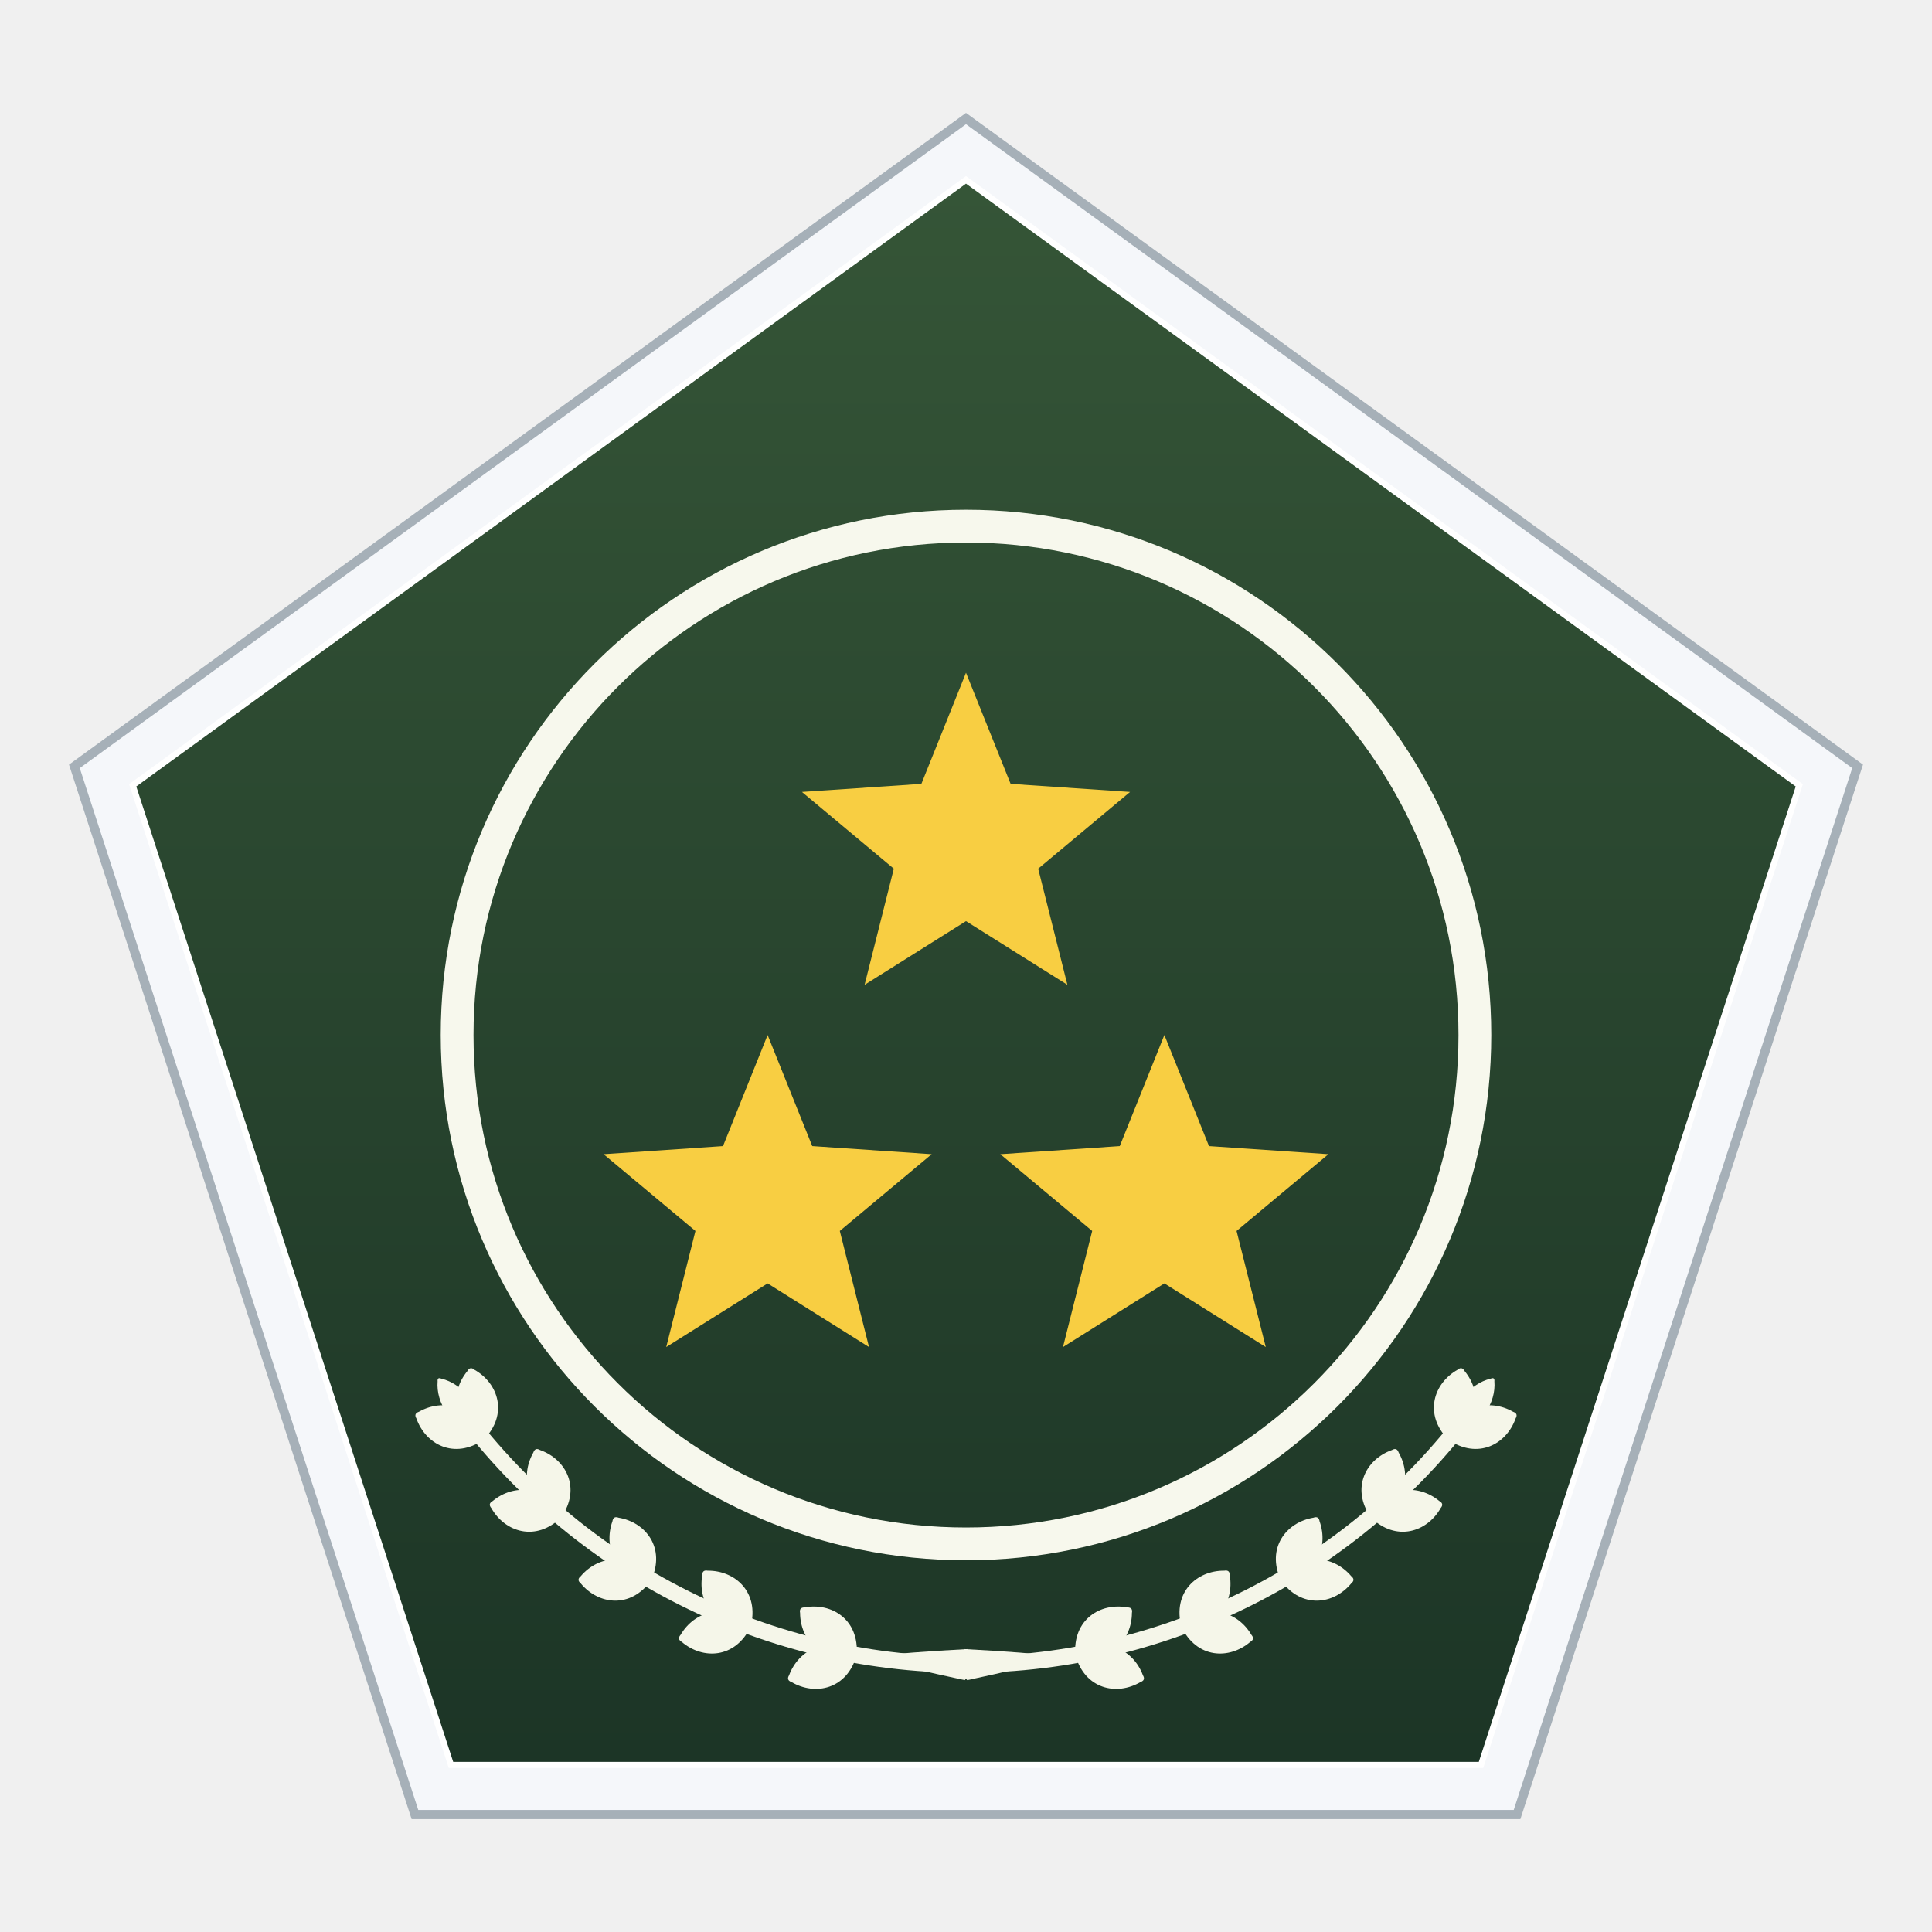
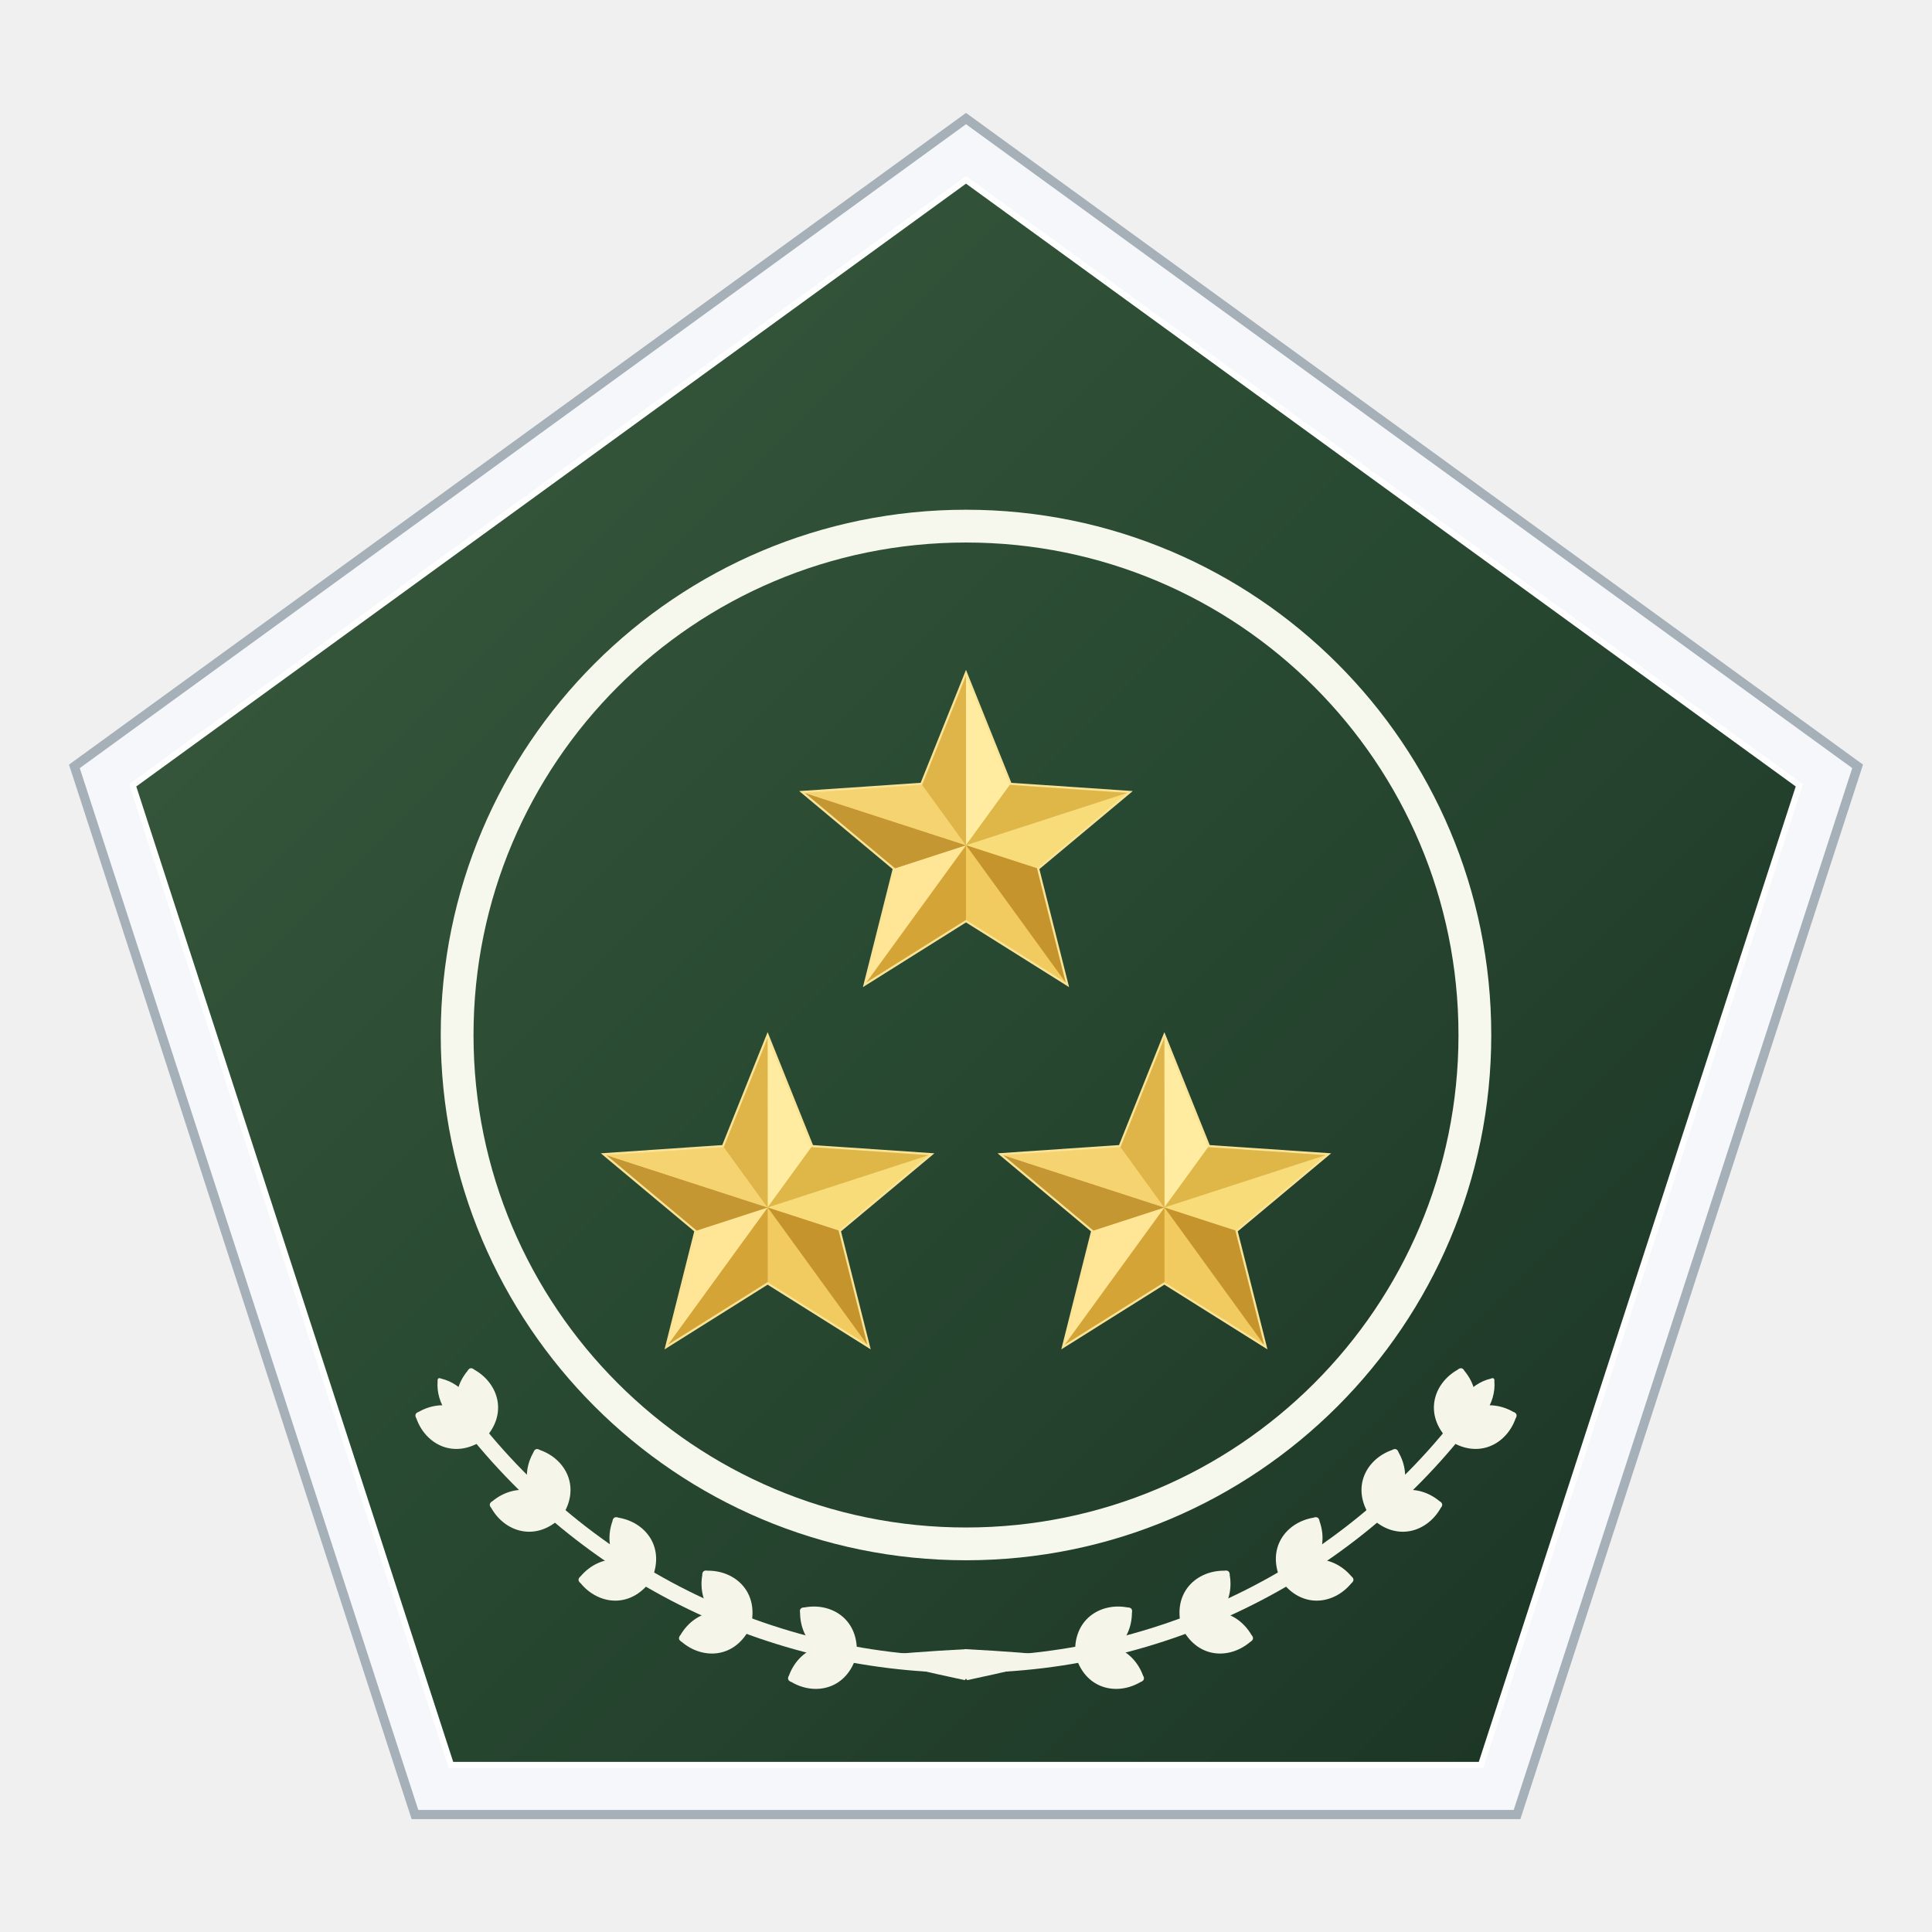
<svg xmlns="http://www.w3.org/2000/svg" viewBox="0 0 224 224" width="896" height="896">
  <defs>
    <linearGradient id="steel" x1="0" y1="0" x2="1" y2="1" gradientUnits="objectBoundingBox">
      <stop offset="0" stop-color="#fafcfd" />
      <stop offset=".28" stop-color="#b3bdc6" />
      <stop offset=".5" stop-color="#f4f7fa" />
      <stop offset=".72" stop-color="#8a959f" />
      <stop offset="1" stop-color="#dfe6ec" />
    </linearGradient>
    <linearGradient id="silverFace" x1="0" y1="0" x2="0.85" y2="1">
      <stop stop-color="#ffffff" />
      <stop offset=".48" stop-color="#e0e7ed" />
      <stop offset="1" stop-color="#a9b4bf" />
    </linearGradient>
    <linearGradient id="silverDark" x1="0" y1="0" x2="1" y2="1">
      <stop stop-color="#26313b" />
      <stop offset=".5" stop-color="#7e8a96" />
      <stop offset="1" stop-color="#1c252d" />
    </linearGradient>
-     <linearGradient id="charcoal" x1="0" y1="0" x2="0" y2="1">
-       <stop stop-color="#20252b" />
-       <stop offset="1" stop-color="#0c1015" />
+     <linearGradient id="academyBackground" gradientUnits="userSpaceOnUse" x1="0" y1="0" x2="224" y2="224">
+       <stop offset="0" stop-color="#eef3f6" />
+       <stop offset=".48" stop-color="#dce4eb" />
+       <stop offset="1" stop-color="#aebbc8" />
    </linearGradient>
-     <linearGradient id="army" x1="0" y1="0" x2="0" y2="1">
-       <stop stop-color="#355537" />
-       <stop offset="1" stop-color="#1c3526" />
+     <linearGradient id="charcoal" gradientUnits="userSpaceOnUse" x1="0" y1="0" x2="224" y2="224">
+       <stop offset="0" stop-color="#25323c" />
+       <stop offset=".48" stop-color="#182128" />
+       <stop offset="1" stop-color="#0c131b" />
    </linearGradient>
-     <linearGradient id="sapphire" x1="0" y1="0" x2="0" y2="1">
-       <stop stop-color="#123b61" />
-       <stop offset="1" stop-color="#081f39" />
+     <linearGradient id="navy" gradientUnits="userSpaceOnUse" x1="0" y1="0" x2="224" y2="224">
+       <stop offset="0" stop-color="#263442" />
+       <stop offset=".48" stop-color="#172431" />
+       <stop offset="1" stop-color="#0d1722" />
    </linearGradient>
-     <linearGradient id="ruby" x1="0" y1="0" x2="0" y2="1">
-       <stop stop-color="#a72436" />
-       <stop offset="1" stop-color="#700d21" />
+     <linearGradient id="army" gradientUnits="userSpaceOnUse" x1="0" y1="0" x2="224" y2="224">
+       <stop offset="0" stop-color="#3f6041" />
+       <stop offset=".48" stop-color="#294a32" />
+       <stop offset="1" stop-color="#182e22" />
    </linearGradient>
-     <linearGradient id="obsidian" x1="0" y1="0" x2="0" y2="1">
-       <stop stop-color="#1e2225" />
-       <stop offset="1" stop-color="#070b0e" />
+     <linearGradient id="sapphire" gradientUnits="userSpaceOnUse" x1="0" y1="0" x2="224" y2="224">
+       <stop offset="0" stop-color="#20476b" />
+       <stop offset=".48" stop-color="#103451" />
+       <stop offset="1" stop-color="#091e34" />
    </linearGradient>
-     <linearGradient id="crimson" x1="0" y1="0" x2="0" y2="1">
-       <stop stop-color="#aa1830" />
-       <stop offset="1" stop-color="#5c091b" />
+     <linearGradient id="ruby" gradientUnits="userSpaceOnUse" x1="0" y1="0" x2="224" y2="224">
+       <stop offset="0" stop-color="#af3042" />
+       <stop offset=".48" stop-color="#8a1b30" />
+       <stop offset="1" stop-color="#620f22" />
+     </linearGradient>
+     <linearGradient id="obsidian" gradientUnits="userSpaceOnUse" x1="0" y1="0" x2="224" y2="224">
+       <stop offset="0" stop-color="#2d3439" />
+       <stop offset=".48" stop-color="#191f24" />
+       <stop offset="1" stop-color="#080d12" />
+     </linearGradient>
+     <linearGradient id="crimson" gradientUnits="userSpaceOnUse" x1="0" y1="0" x2="224" y2="224">
+       <stop offset="0" stop-color="#b62b3e" />
+       <stop offset=".48" stop-color="#8b172c" />
+       <stop offset="1" stop-color="#580e21" />
    </linearGradient>
    <linearGradient id="gold" x1="0" y1="0" x2=".8" y2="1">
      <stop stop-color="#fff0a7" />
      <stop offset=".35" stop-color="#f5d66d" />
      <stop offset=".7" stop-color="#dfaf3e" />
      <stop offset="1" stop-color="#b88124" />
    </linearGradient>
    <linearGradient id="supremeGold" x1="0" y1="0" x2="1" y2="1">
      <stop stop-color="#fff5b8" />
      <stop offset=".28" stop-color="#f8db75" />
      <stop offset=".6" stop-color="#eabd4b" />
      <stop offset="1" stop-color="#a7681c" />
    </linearGradient>
  </defs>
  <polygon points="112,13.09 216,88.651 176.276,210.91 47.724,210.91 8,88.651" fill="#a6b0b8" />
  <polygon points="112,14.402 214.752,89.056 175.504,209.848 48.496,209.848 9.248,89.056" fill="#f5f7fa" />
  <polygon points="112,20.417 209.032,90.915 171.969,204.983 52.031,204.983 14.968,90.915" fill="#ffffff" />
  <polygon points="112,21.292 208.2,91.185 171.455,204.275 52.545,204.275 15.8,91.185" fill="url(#army)" />
  <g data-laurel="mini" data-shared-root="112,193" transform="translate(0 8)">
    <g>
      <path d="M112,185 A73 73 0 0 1 52.202,153.871" fill="none" stroke="#f5f6e9" stroke-width="1.9" stroke-linecap="round" />
      <path d="M112.142,183.201 Q105.219,183.561 100.58,184.101 Q105.077,185.36 111.858,186.799 Q113.37,185.108 112.142,183.201Z" fill="#f5f6e9" data-branch-root="tapered" />
      <path d="M99.324 183.891 C99.641 179.768 96.424 177.783 93.293 178.366 Q92.634 178.361 92.763 179.007 C92.78 182.192 95.334 184.978 99.324 183.891Z" fill="#f5f6e9" />
      <path d="M99.324 183.891 C95.946 181.505 92.593 183.249 91.488 186.236 Q91.146 186.799 91.767 187.02 C94.51 188.638 98.212 187.874 99.324 183.891Z" fill="#f5f6e9" />
      <path d="M87.033 180.598 C88.061 176.592 85.237 174.079 82.053 174.109 Q81.405 173.99 81.419 174.649 C80.883 177.788 82.915 180.975 87.033 180.598Z" fill="#f5f6e9" />
      <path d="M87.033 180.598 C84.121 177.661 80.516 178.797 78.909 181.546 Q78.475 182.042 79.047 182.367 C81.467 184.437 85.246 184.327 87.033 180.598Z" fill="#f5f6e9" />
      <path d="M75.5 175.22 C77.208 171.454 74.864 168.489 71.722 167.965 Q71.105 167.736 71.005 168.387 C69.932 171.385 71.379 174.877 75.5 175.22Z" fill="#f5f6e9" />
      <path d="M75.5 175.22 C73.142 171.822 69.395 172.315 67.335 174.744 Q66.821 175.156 67.329 175.576 C69.353 178.035 73.093 178.582 75.5 175.22Z" fill="#f5f6e9" />
      <path d="M65.077 167.921 C67.413 164.509 65.619 161.182 62.616 160.121 Q62.048 159.788 61.836 160.411 C60.259 163.178 61.078 166.868 65.077 167.921Z" fill="#f5f6e9" />
      <path d="M65.077 167.921 C63.345 164.166 59.569 164 57.118 166.034 Q56.541 166.351 56.968 166.853 C58.534 169.626 62.122 170.814 65.077 167.921Z" fill="#f5f6e9" />
      <path d="M56.079 158.923 C58.972 155.969 57.783 152.381 55.01 150.815 Q54.509 150.388 54.192 150.965 C52.158 153.416 52.324 157.192 56.079 158.923Z" fill="#f5f6e9" />
      <path d="M56.079 158.923 C55.025 154.925 51.335 154.106 48.569 155.683 Q47.945 155.895 48.279 156.463 C49.34 159.466 52.667 161.26 56.079 158.923Z" fill="#f5f6e9" />
      <path d="M55.268 157.94 C55.788 154.918 53.539 152.397 51.175 151.847 Q50.687 151.635 50.738 152.165 C50.531 154.582 52.233 157.501 55.268 157.94Z" fill="#f5f6e9" />
    </g>
    <g transform="translate(224 0) scale(-1 1)">
      <path d="M112,185 A73 73 0 0 1 52.202,153.871" fill="none" stroke="#f5f6e9" stroke-width="1.9" stroke-linecap="round" />
      <path d="M112.142,183.201 Q105.219,183.561 100.58,184.101 Q105.077,185.36 111.858,186.799 Q113.37,185.108 112.142,183.201Z" fill="#f5f6e9" data-branch-root="tapered" />
      <path d="M99.324 183.891 C99.641 179.768 96.424 177.783 93.293 178.366 Q92.634 178.361 92.763 179.007 C92.78 182.192 95.334 184.978 99.324 183.891Z" fill="#f5f6e9" />
      <path d="M99.324 183.891 C95.946 181.505 92.593 183.249 91.488 186.236 Q91.146 186.799 91.767 187.02 C94.51 188.638 98.212 187.874 99.324 183.891Z" fill="#f5f6e9" />
      <path d="M87.033 180.598 C88.061 176.592 85.237 174.079 82.053 174.109 Q81.405 173.99 81.419 174.649 C80.883 177.788 82.915 180.975 87.033 180.598Z" fill="#f5f6e9" />
      <path d="M87.033 180.598 C84.121 177.661 80.516 178.797 78.909 181.546 Q78.475 182.042 79.047 182.367 C81.467 184.437 85.246 184.327 87.033 180.598Z" fill="#f5f6e9" />
      <path d="M75.5 175.22 C77.208 171.454 74.864 168.489 71.722 167.965 Q71.105 167.736 71.005 168.387 C69.932 171.385 71.379 174.877 75.5 175.22Z" fill="#f5f6e9" />
      <path d="M75.5 175.22 C73.142 171.822 69.395 172.315 67.335 174.744 Q66.821 175.156 67.329 175.576 C69.353 178.035 73.093 178.582 75.5 175.22Z" fill="#f5f6e9" />
      <path d="M65.077 167.921 C67.413 164.509 65.619 161.182 62.616 160.121 Q62.048 159.788 61.836 160.411 C60.259 163.178 61.078 166.868 65.077 167.921Z" fill="#f5f6e9" />
      <path d="M65.077 167.921 C63.345 164.166 59.569 164 57.118 166.034 Q56.541 166.351 56.968 166.853 C58.534 169.626 62.122 170.814 65.077 167.921Z" fill="#f5f6e9" />
      <path d="M56.079 158.923 C58.972 155.969 57.783 152.381 55.01 150.815 Q54.509 150.388 54.192 150.965 C52.158 153.416 52.324 157.192 56.079 158.923Z" fill="#f5f6e9" />
      <path d="M56.079 158.923 C55.025 154.925 51.335 154.106 48.569 155.683 Q47.945 155.895 48.279 156.463 C49.34 159.466 52.667 161.26 56.079 158.923Z" fill="#f5f6e9" />
      <path d="M55.268 157.94 C55.788 154.918 53.539 152.397 51.175 151.847 Q50.687 151.635 50.738 152.165 C50.531 154.582 52.233 157.501 55.268 157.94Z" fill="#f5f6e9" />
    </g>
  </g>
  <circle cx="112" cy="120" r="59" fill="none" data-officer-ring="junior" stroke="#f7f8ed" stroke-width="3.8" />
  <g data-junior-stars="centered" transform="translate(0 8)">
    <g data-star-count="3" data-star-radius="20">
-       <polygon points="112,70 117.173,82.881 131.021,83.82 120.369,92.719 123.756,106.18 112,98.8 100.244,106.18 103.631,92.719 92.979,83.82 106.827,82.881" fill="#f8ce42" data-star-style="flat" />
-       <polygon points="89,112 94.173,124.881 108.021,125.82 97.369,134.719 100.756,148.18 89,140.8 77.244,148.18 80.631,134.719 69.979,125.82 83.827,124.881" fill="#f8ce42" data-star-style="flat" />
-       <polygon points="135,112 140.173,124.881 154.021,125.82 143.369,134.719 146.756,148.18 135,140.8 123.244,148.18 126.631,134.719 115.979,125.82 129.827,124.881" fill="#f8ce42" data-star-style="flat" />
+       <g data-star-style="ceremonial">
+         <polygon points="112,70 117.173,82.881 131.021,83.82 120.369,92.719 123.756,106.18 112,98.8 100.244,106.18 103.631,92.719 92.979,83.82 106.827,82.881" fill="url(#gold)" />
+         <polygon points="112,90 112,70 117.173,82.881" fill="#ffeca0" />
+         <polygon points="112,90 117.173,82.881 131.021,83.82" fill="#dfb748" />
+         <polygon points="112,90 131.021,83.82 120.369,92.719" fill="#f8dc79" />
+         <polygon points="112,90 120.369,92.719 123.756,106.18" fill="#c5942d" />
+         <polygon points="112,90 123.756,106.18 112,98.8" fill="#f1cb60" />
+         <polygon points="112,90 112,98.8 100.244,106.18" fill="#d4a437" />
+         <polygon points="112,90 100.244,106.18 103.631,92.719" fill="#ffe697" />
+         <polygon points="112,90 103.631,92.719 92.979,83.82" fill="#c59732" />
+         <polygon points="112,90 92.979,83.82 106.827,82.881" fill="#f5d371" />
+         <polygon points="112,90 106.827,82.881 112,70" fill="#dfb448" />
+         <polygon points="112,70 117.173,82.881 131.021,83.82 120.369,92.719 123.756,106.18 112,98.8 100.244,106.18 103.631,92.719 92.979,83.82 106.827,82.881" fill="none" stroke="#fae394" stroke-width=".25" stroke-linejoin="miter" />
+       </g>
+       <g data-star-style="ceremonial">
+         <polygon points="89,112 94.173,124.881 108.021,125.82 97.369,134.719 100.756,148.18 89,140.8 77.244,148.18 80.631,134.719 69.979,125.82 83.827,124.881" fill="url(#gold)" />
+         <polygon points="89,132 89,112 94.173,124.881" fill="#ffeca0" />
+         <polygon points="89,132 94.173,124.881 108.021,125.82" fill="#dfb748" />
+         <polygon points="89,132 108.021,125.82 97.369,134.719" fill="#f8dc79" />
+         <polygon points="89,132 97.369,134.719 100.756,148.18" fill="#c5942d" />
+         <polygon points="89,132 100.756,148.18 89,140.8" fill="#f1cb60" />
+         <polygon points="89,132 89,140.8 77.244,148.18" fill="#d4a437" />
+         <polygon points="89,132 77.244,148.18 80.631,134.719" fill="#ffe697" />
+         <polygon points="89,132 80.631,134.719 69.979,125.82" fill="#c59732" />
+         <polygon points="89,132 69.979,125.82 83.827,124.881" fill="#f5d371" />
+         <polygon points="89,132 83.827,124.881 89,112" fill="#dfb448" />
+         <polygon points="89,112 94.173,124.881 108.021,125.82 97.369,134.719 100.756,148.18 89,140.8 77.244,148.18 80.631,134.719 69.979,125.82 83.827,124.881" fill="none" stroke="#fae394" stroke-width=".25" stroke-linejoin="miter" />
+       </g>
+       <g data-star-style="ceremonial">
+         <polygon points="135,112 140.173,124.881 154.021,125.82 143.369,134.719 146.756,148.18 135,140.8 123.244,148.18 126.631,134.719 115.979,125.82 129.827,124.881" fill="url(#gold)" />
+         <polygon points="135,132 135,112 140.173,124.881" fill="#ffeca0" />
+         <polygon points="135,132 140.173,124.881 154.021,125.82" fill="#dfb748" />
+         <polygon points="135,132 154.021,125.82 143.369,134.719" fill="#f8dc79" />
+         <polygon points="135,132 143.369,134.719 146.756,148.18" fill="#c5942d" />
+         <polygon points="135,132 146.756,148.18 135,140.8" fill="#f1cb60" />
+         <polygon points="135,132 135,140.8 123.244,148.18" fill="#d4a437" />
+         <polygon points="135,132 123.244,148.18 126.631,134.719" fill="#ffe697" />
+         <polygon points="135,132 126.631,134.719 115.979,125.82" fill="#c59732" />
+         <polygon points="135,132 115.979,125.82 129.827,124.881" fill="#f5d371" />
+         <polygon points="135,132 129.827,124.881 135,112" fill="#dfb448" />
+         <polygon points="135,112 140.173,124.881 154.021,125.82 143.369,134.719 146.756,148.18 135,140.8 123.244,148.18 126.631,134.719 115.979,125.82 129.827,124.881" fill="none" stroke="#fae394" stroke-width=".25" stroke-linejoin="miter" />
+       </g>
    </g>
  </g>
</svg>
